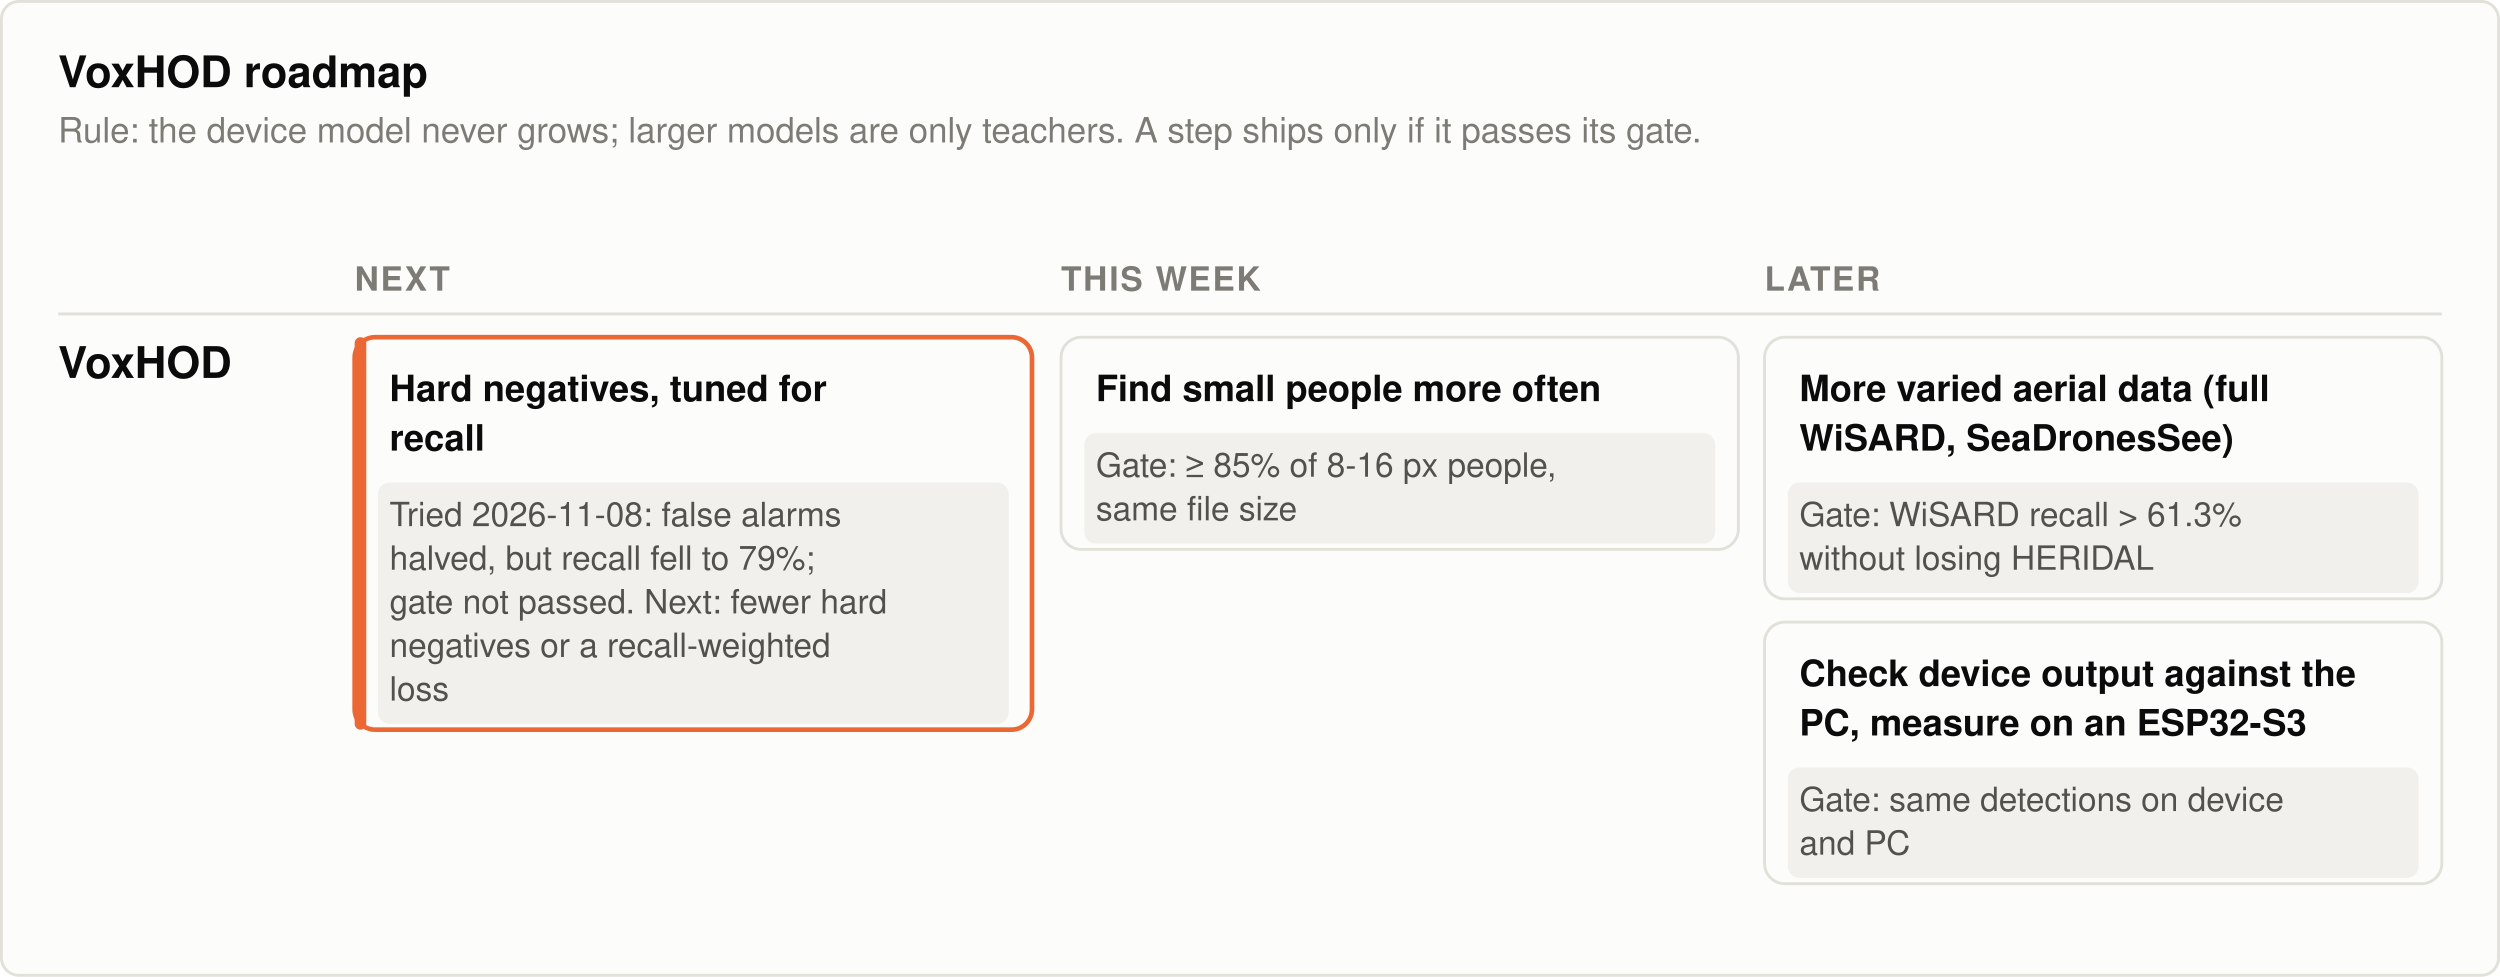
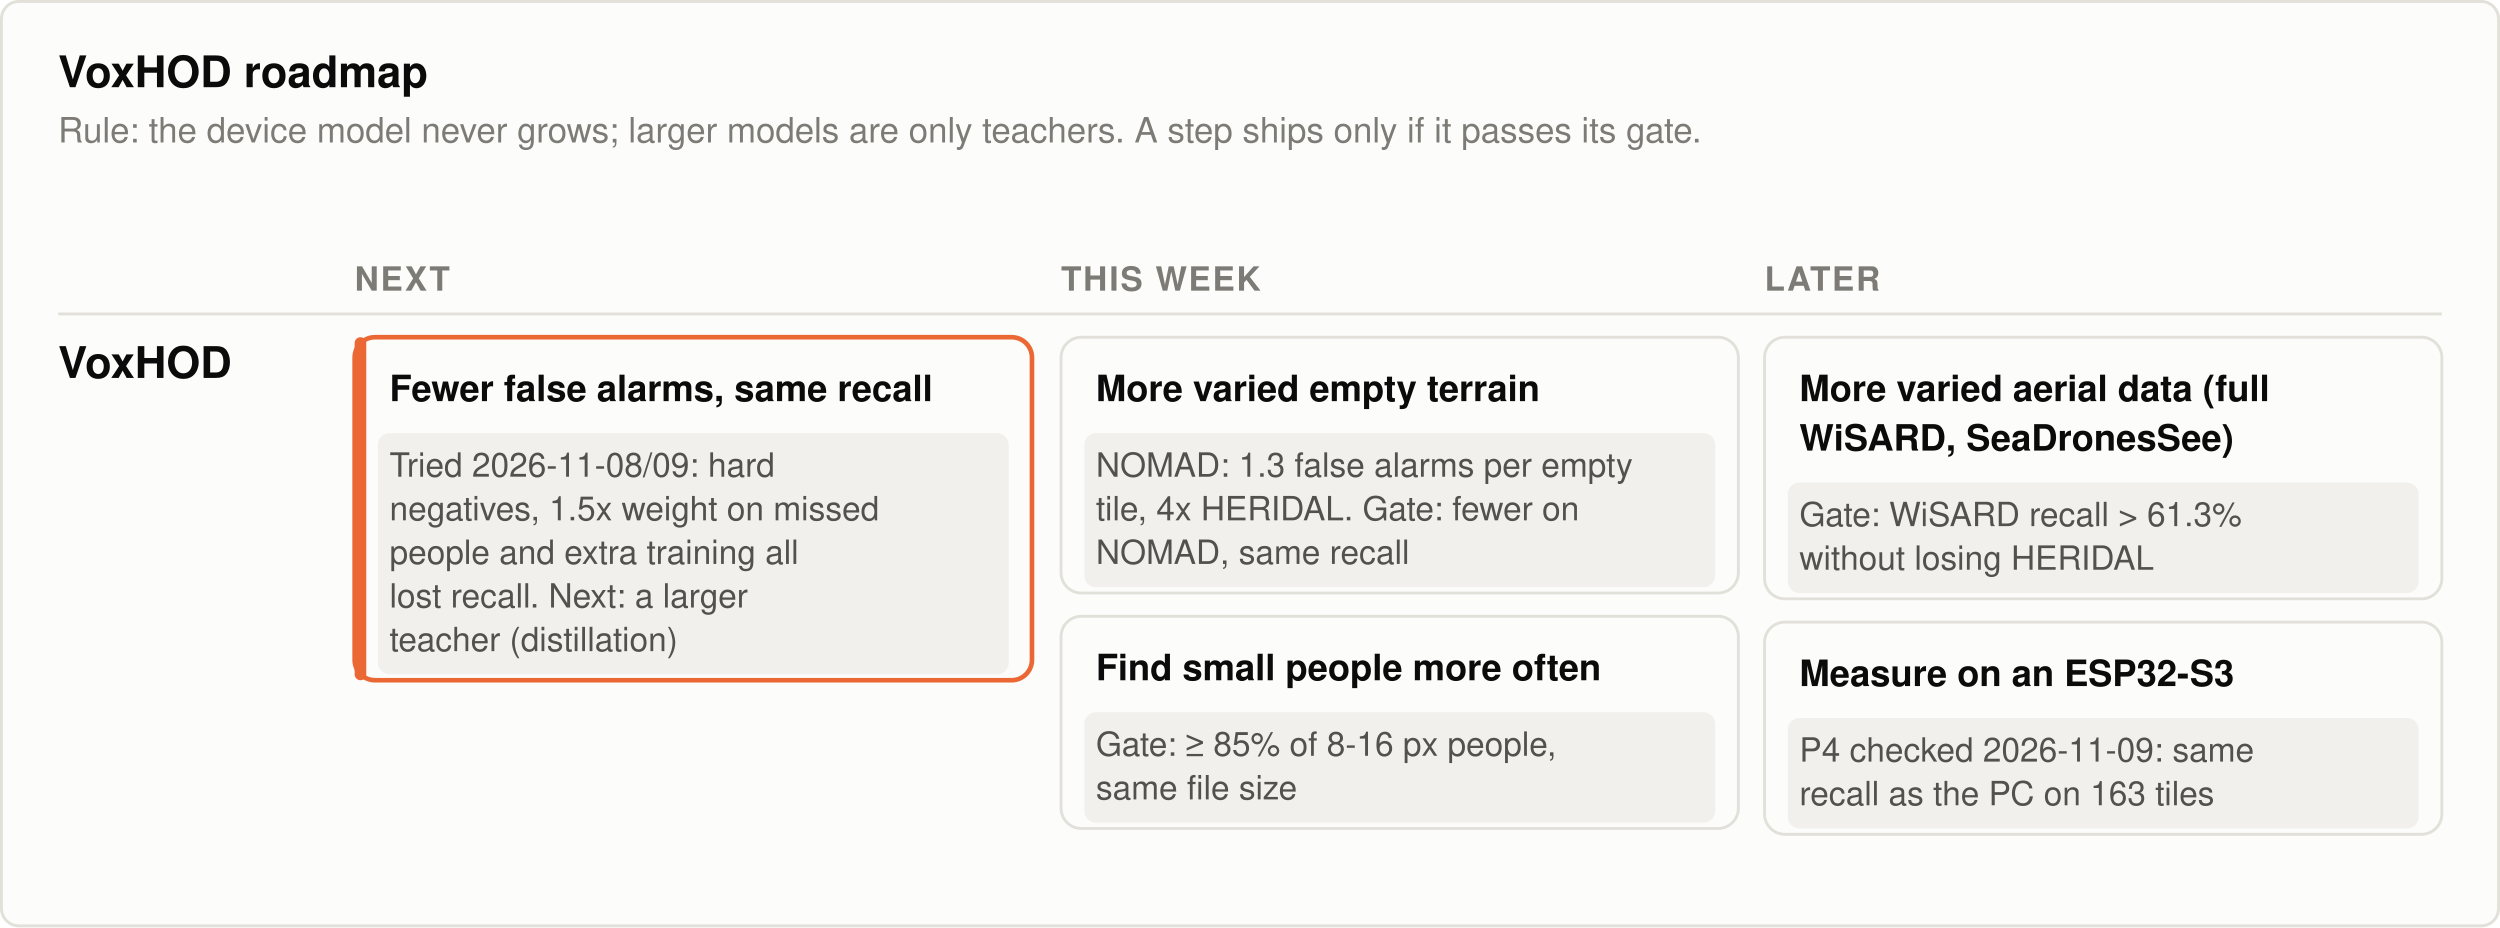
- <svg xmlns="http://www.w3.org/2000/svg" viewBox="0 0 860 336" width="860" height="336" font-family="-apple-system, BlinkMacSystemFont, 'Segoe UI', Helvetica, Arial, sans-serif">
-   <rect x="0.5" y="0.5" width="859" height="335" rx="6" fill="#fcfcfb" stroke="#e1e0d9" />
+ <svg xmlns="http://www.w3.org/2000/svg" viewBox="0 0 860 319" width="860" height="319" font-family="-apple-system, BlinkMacSystemFont, 'Segoe UI', Helvetica, Arial, sans-serif">
+   <rect x="0.5" y="0.5" width="859" height="318" rx="6" fill="#fcfcfb" stroke="#e1e0d9" />
  <text x="20" y="30" font-size="15" font-weight="600" fill="#0b0b0b">VoxHOD roadmap</text>
  <text x="20" y="49" font-size="12" fill="#7d7b75">Rule: the device model never grows; larger models are only teachers. A step ships only if it passes its gate.</text>
  <text x="122" y="100" font-size="11.5" font-weight="600" letter-spacing="0.6" fill="#7d7b75">NEXT</text>
  <text x="365" y="100" font-size="11.5" font-weight="600" letter-spacing="0.6" fill="#7d7b75">THIS WEEK</text>
  <text x="607" y="100" font-size="11.5" font-weight="600" letter-spacing="0.6" fill="#7d7b75">LATER</text>
  <line x1="20" x2="840" y1="108" y2="108" stroke="#e1e0d9" />
  <text x="20" y="130" font-size="15" font-weight="700" fill="#0b0b0b">VoxHOD</text>
-   <rect x="122" y="116" width="233" height="135" rx="7" fill="#fcfcfb" stroke="#eb6834" stroke-width="1.6" />
-   <rect x="122" y="116" width="4" height="135" rx="2" fill="#eb6834" />
-   <text x="134" y="138" font-size="12.5" font-weight="600" fill="#0b0b0b">Hard negatives, tuned for</text>
-   <text x="134" y="155" font-size="12.5" font-weight="600" fill="#0b0b0b">recall</text>
-   <rect x="130" y="166" width="217" height="83" rx="4" fill="#f1f0ec" />
-   <text x="134" y="181" font-size="11.5" fill="#52514e">Tried 2026-11-08: false alarms</text>
-   <text x="134" y="196" font-size="11.5" fill="#52514e">halved, but recall fell to 79%;</text>
-   <text x="134" y="211" font-size="11.5" fill="#52514e">gate not passed. Next: fewer hard</text>
-   <text x="134" y="226" font-size="11.5" fill="#52514e">negatives or a recall-weighted</text>
-   <text x="134" y="241" font-size="11.5" fill="#52514e">loss</text>
-   <rect x="365" y="116" width="233" height="73" rx="7" fill="#fcfcfb" stroke="#e1e0d9" stroke-width="1" />
-   <text x="377" y="138" font-size="12.5" font-weight="600" fill="#0b0b0b">Find small people more often</text>
-   <rect x="373" y="149" width="217" height="38" rx="4" fill="#f1f0ec" />
-   <text x="377" y="164" font-size="11.5" fill="#52514e">Gate: ≥ 85% of 8-16 px people,</text>
-   <text x="377" y="179" font-size="11.5" fill="#52514e">same file size</text>
+   <rect x="122" y="116" width="233" height="118" rx="7" fill="#fcfcfb" stroke="#eb6834" stroke-width="1.6" />
+   <rect x="122" y="116" width="4" height="118" rx="2" fill="#eb6834" />
+   <text x="134" y="138" font-size="12.5" font-weight="600" fill="#0b0b0b">Fewer false alarms, same recall</text>
+   <rect x="130" y="149" width="217" height="83" rx="4" fill="#f1f0ec" />
+   <text x="134" y="164" font-size="11.5" fill="#52514e">Tried 2026-11-08/09: hard</text>
+   <text x="134" y="179" font-size="11.5" fill="#52514e">negatives, 1.5x weight on missed</text>
+   <text x="134" y="194" font-size="11.5" fill="#52514e">people and extra training all</text>
+   <text x="134" y="209" font-size="11.5" fill="#52514e">lost recall. Next: a larger</text>
+   <text x="134" y="224" font-size="11.5" fill="#52514e">teacher (distillation)</text>
+   <rect x="365" y="116" width="233" height="88" rx="7" fill="#fcfcfb" stroke="#e1e0d9" stroke-width="1" />
+   <text x="377" y="138" font-size="12.5" font-weight="600" fill="#0b0b0b">More varied empty terrain</text>
+   <rect x="373" y="149" width="217" height="53" rx="4" fill="#f1f0ec" />
+   <text x="377" y="164" font-size="11.5" fill="#52514e">NOMAD: 1.3 false alarms per empty</text>
+   <text x="377" y="179" font-size="11.5" fill="#52514e">tile, 4x HERIDAL. Gate: fewer on</text>
+   <text x="377" y="194" font-size="11.5" fill="#52514e">NOMAD, same recall</text>
+   <rect x="365" y="212" width="233" height="73" rx="7" fill="#fcfcfb" stroke="#e1e0d9" stroke-width="1" />
+   <text x="377" y="234" font-size="12.5" font-weight="600" fill="#0b0b0b">Find small people more often</text>
+   <rect x="373" y="245" width="217" height="38" rx="4" fill="#f1f0ec" />
+   <text x="377" y="260" font-size="11.5" fill="#52514e">Gate: ≥ 85% of 8-16 px people,</text>
+   <text x="377" y="275" font-size="11.5" fill="#52514e">same file size</text>
  <rect x="607" y="116" width="233" height="90" rx="7" fill="#fcfcfb" stroke="#e1e0d9" stroke-width="1" />
  <text x="619" y="138" font-size="12.5" font-weight="600" fill="#0b0b0b">More varied aerial data (full</text>
  <text x="619" y="155" font-size="12.5" font-weight="600" fill="#0b0b0b">WiSARD, SeaDronesSee)</text>
  <rect x="615" y="166" width="217" height="38" rx="4" fill="#f1f0ec" />
  <text x="619" y="181" font-size="11.5" fill="#52514e">Gate: WiSARD recall &gt; 61.3%</text>
  <text x="619" y="196" font-size="11.5" fill="#52514e">without losing HERIDAL</text>
-   <rect x="607" y="214" width="233" height="90" rx="7" fill="#fcfcfb" stroke="#e1e0d9" stroke-width="1" />
-   <text x="619" y="236" font-size="12.5" font-weight="600" fill="#0b0b0b">Check device output against the</text>
-   <text x="619" y="253" font-size="12.5" font-weight="600" fill="#0b0b0b">PC, measure on an ESP32-S3</text>
-   <rect x="615" y="264" width="217" height="38" rx="4" fill="#f1f0ec" />
-   <text x="619" y="279" font-size="11.5" fill="#52514e">Gate: same detections on device</text>
-   <text x="619" y="294" font-size="11.5" fill="#52514e">and PC</text>
+   <rect x="607" y="214" width="233" height="73" rx="7" fill="#fcfcfb" stroke="#e1e0d9" stroke-width="1" />
+   <text x="619" y="236" font-size="12.5" font-weight="600" fill="#0b0b0b">Measure on an ESP32-S3</text>
+   <rect x="615" y="247" width="217" height="38" rx="4" fill="#f1f0ec" />
+   <text x="619" y="262" font-size="11.5" fill="#52514e">P4 checked 2026-11-09: same</text>
+   <text x="619" y="277" font-size="11.5" fill="#52514e">recall as the PC on 163 tiles</text>
</svg>
